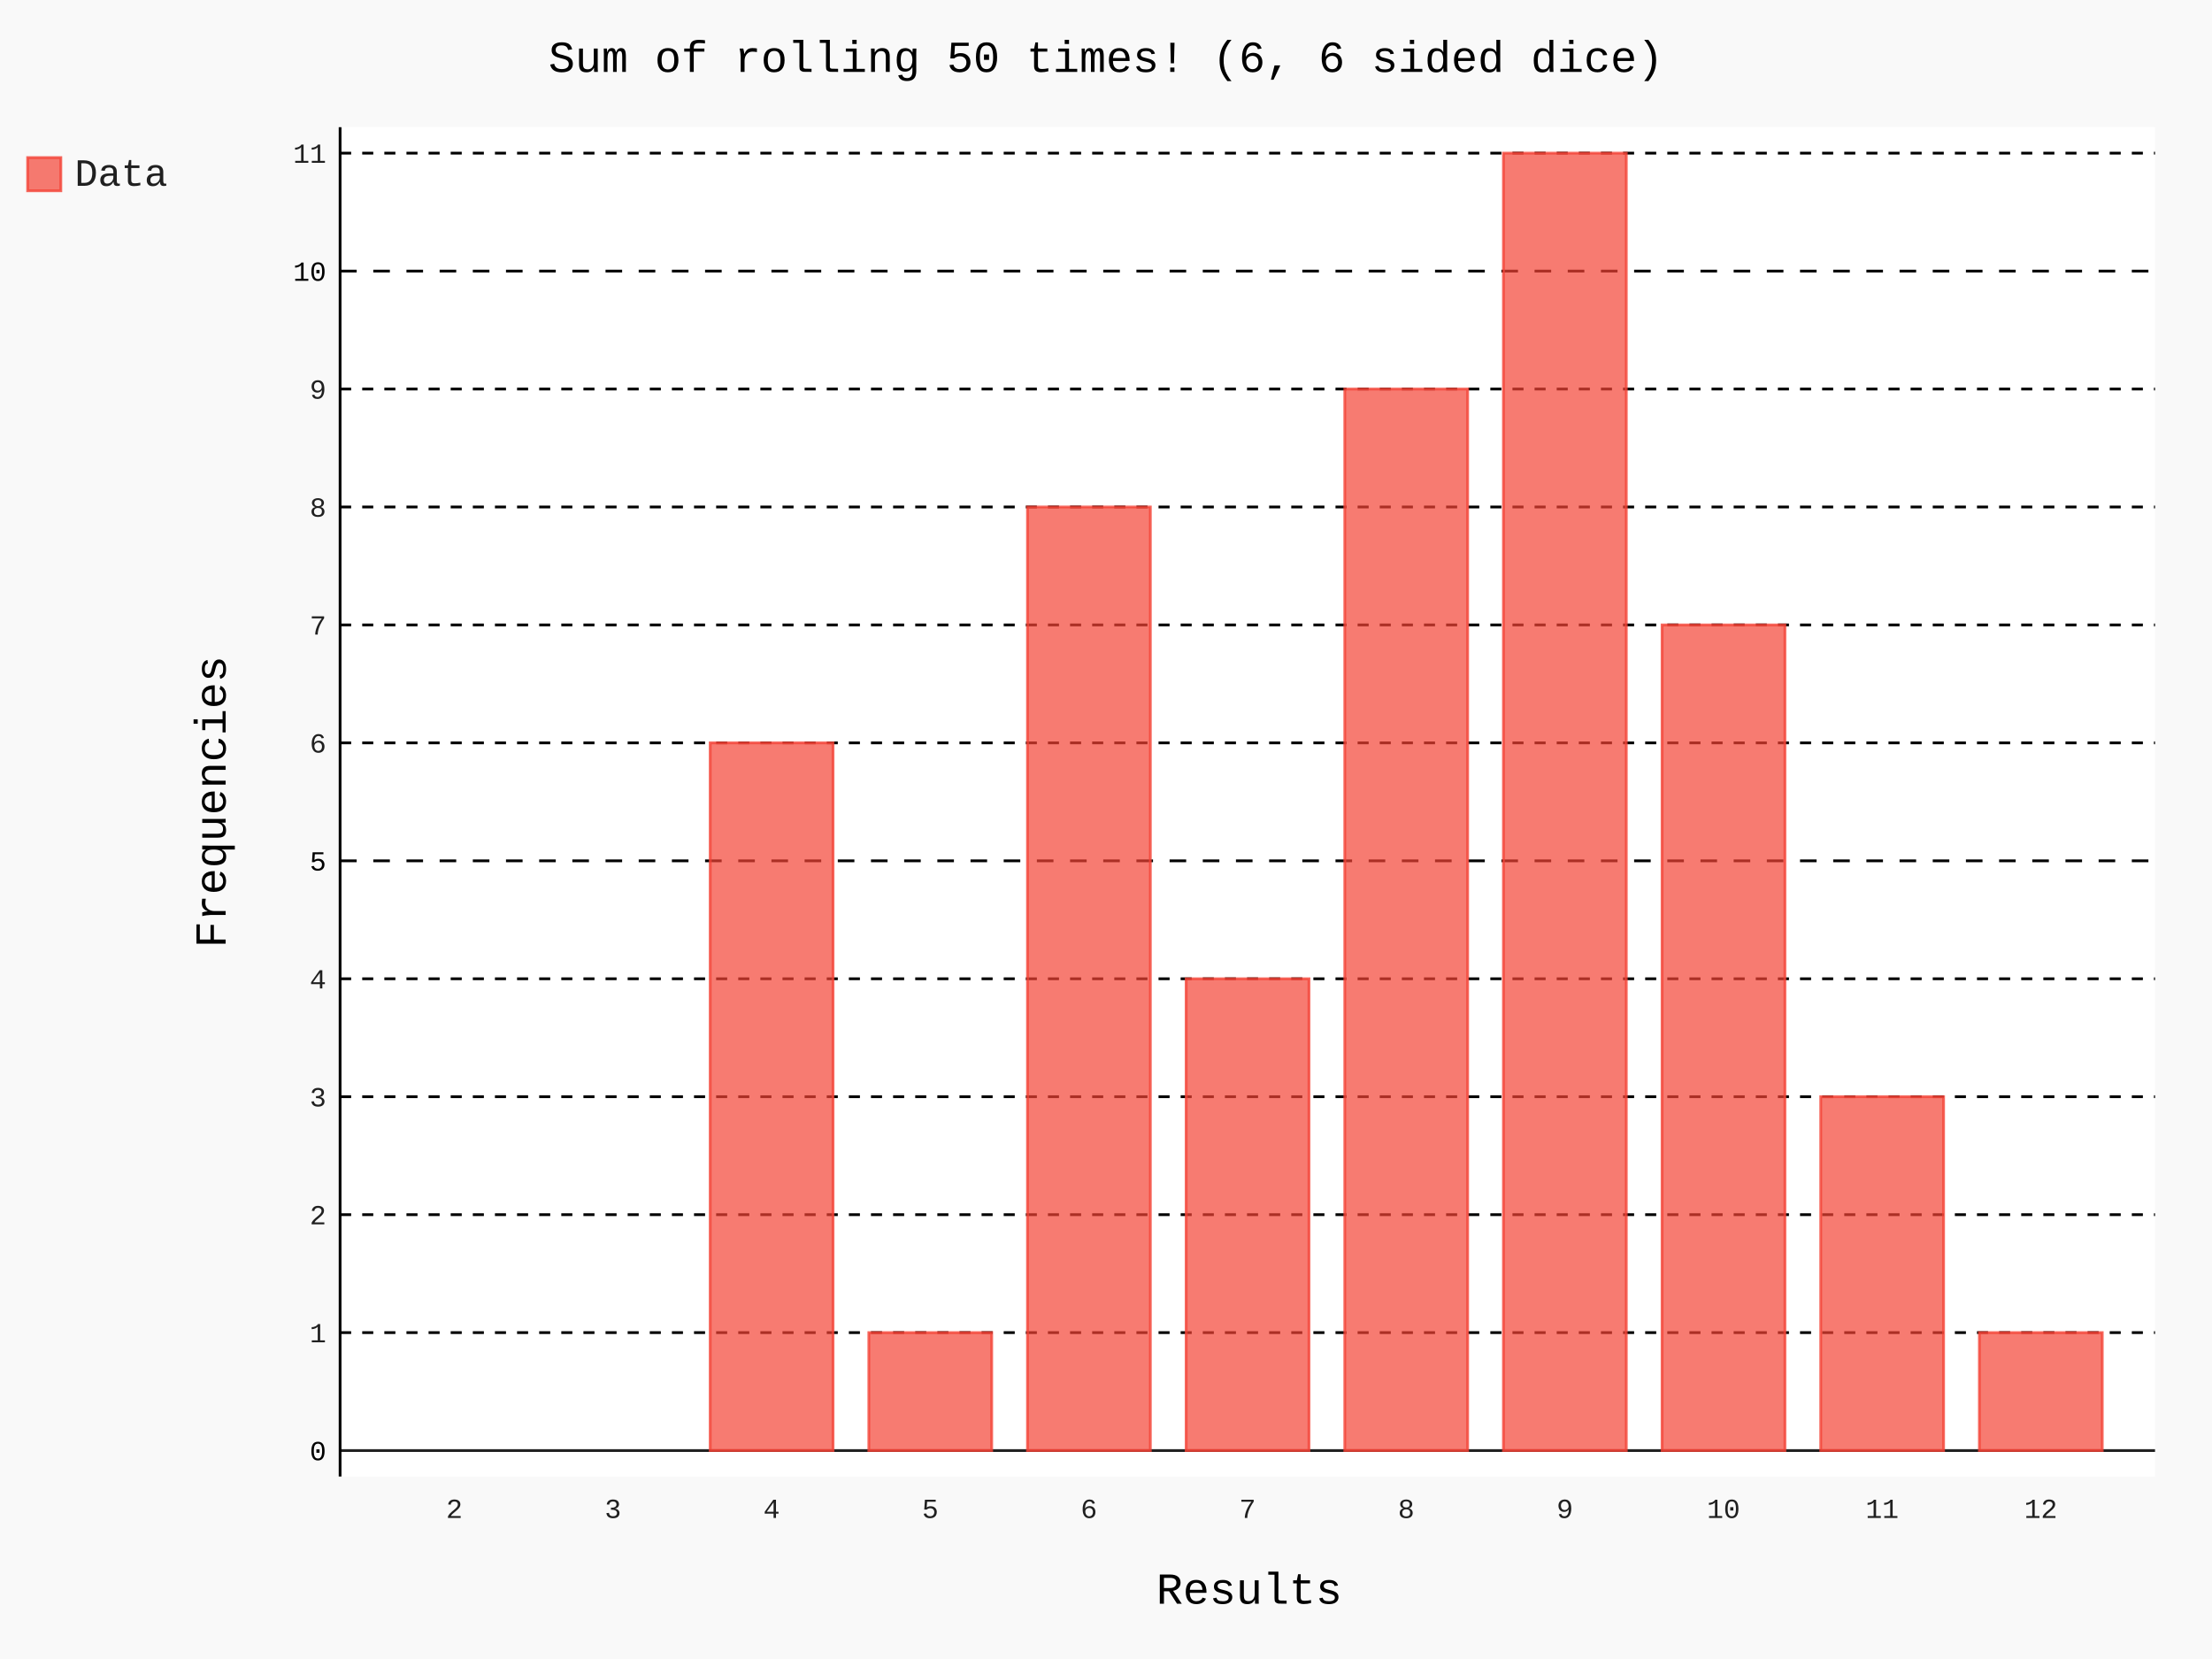
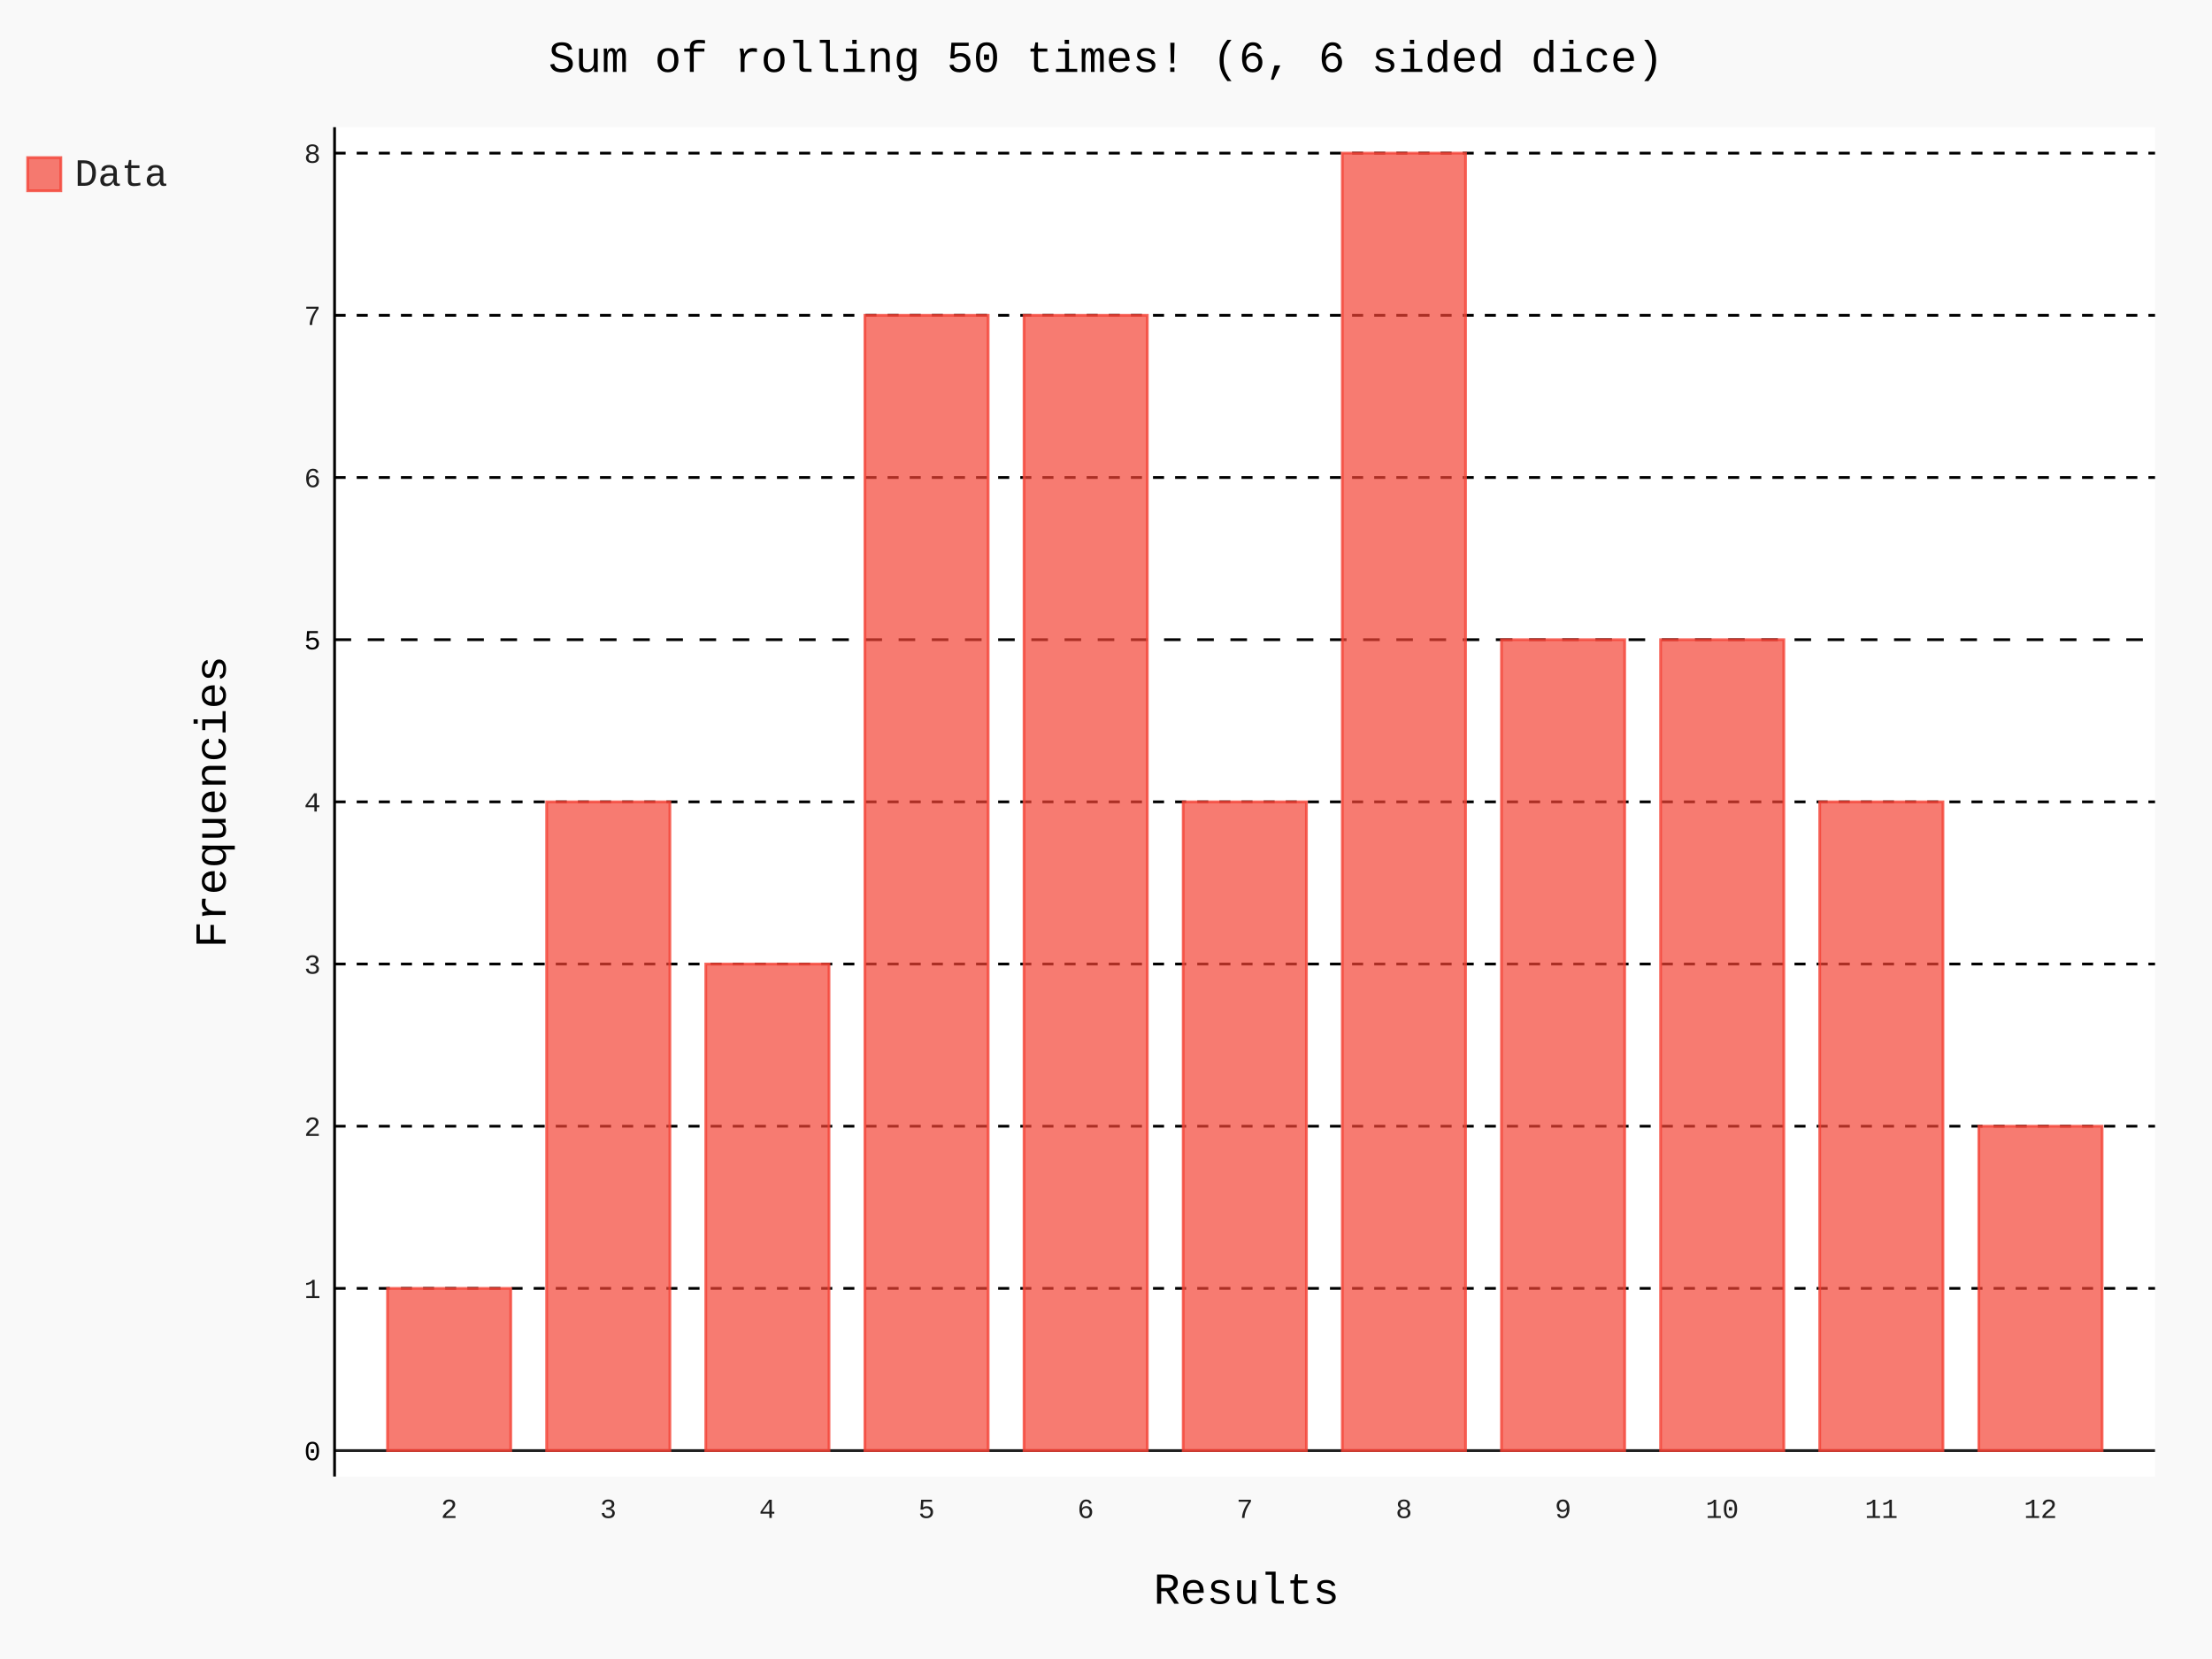
- <svg xmlns="http://www.w3.org/2000/svg" id="chart-280f1f87-3bf0-451a-bb20-af6d14fa2c18" class="pygal-chart" viewBox="0 0 800 600">
+ <svg xmlns="http://www.w3.org/2000/svg" id="chart-686b237c-37d8-4d96-adce-4eac784e2e4e" class="pygal-chart" viewBox="0 0 800 600">
  <defs>
-     <style type="text/css">#chart-280f1f87-3bf0-451a-bb20-af6d14fa2c18{-webkit-user-select:none;-webkit-font-smoothing:antialiased;font-family:Consolas,"Liberation Mono",Menlo,Courier,monospace}#chart-280f1f87-3bf0-451a-bb20-af6d14fa2c18 .title{font-family:Consolas,"Liberation Mono",Menlo,Courier,monospace;font-size:16px}#chart-280f1f87-3bf0-451a-bb20-af6d14fa2c18 .legends .legend text{font-family:Consolas,"Liberation Mono",Menlo,Courier,monospace;font-size:14px}#chart-280f1f87-3bf0-451a-bb20-af6d14fa2c18 .axis text{font-family:Consolas,"Liberation Mono",Menlo,Courier,monospace;font-size:10px}#chart-280f1f87-3bf0-451a-bb20-af6d14fa2c18 .axis text.major{font-family:Consolas,"Liberation Mono",Menlo,Courier,monospace;font-size:10px}#chart-280f1f87-3bf0-451a-bb20-af6d14fa2c18 .text-overlay text.value{font-family:Consolas,"Liberation Mono",Menlo,Courier,monospace;font-size:16px}#chart-280f1f87-3bf0-451a-bb20-af6d14fa2c18 .text-overlay text.label{font-family:Consolas,"Liberation Mono",Menlo,Courier,monospace;font-size:10px}#chart-280f1f87-3bf0-451a-bb20-af6d14fa2c18 .tooltip{font-family:Consolas,"Liberation Mono",Menlo,Courier,monospace;font-size:14px}#chart-280f1f87-3bf0-451a-bb20-af6d14fa2c18 text.no_data{font-family:Consolas,"Liberation Mono",Menlo,Courier,monospace;font-size:64px}
- #chart-280f1f87-3bf0-451a-bb20-af6d14fa2c18{background-color:rgba(249,249,249,1)}#chart-280f1f87-3bf0-451a-bb20-af6d14fa2c18 path,#chart-280f1f87-3bf0-451a-bb20-af6d14fa2c18 line,#chart-280f1f87-3bf0-451a-bb20-af6d14fa2c18 rect,#chart-280f1f87-3bf0-451a-bb20-af6d14fa2c18 circle{-webkit-transition:150ms;-moz-transition:150ms;transition:150ms}#chart-280f1f87-3bf0-451a-bb20-af6d14fa2c18 .graph &gt; .background{fill:rgba(249,249,249,1)}#chart-280f1f87-3bf0-451a-bb20-af6d14fa2c18 .plot &gt; .background{fill:rgba(255,255,255,1)}#chart-280f1f87-3bf0-451a-bb20-af6d14fa2c18 .graph{fill:rgba(0,0,0,.87)}#chart-280f1f87-3bf0-451a-bb20-af6d14fa2c18 text.no_data{fill:rgba(0,0,0,1)}#chart-280f1f87-3bf0-451a-bb20-af6d14fa2c18 .title{fill:rgba(0,0,0,1)}#chart-280f1f87-3bf0-451a-bb20-af6d14fa2c18 .legends .legend text{fill:rgba(0,0,0,.87)}#chart-280f1f87-3bf0-451a-bb20-af6d14fa2c18 .legends .legend:hover text{fill:rgba(0,0,0,1)}#chart-280f1f87-3bf0-451a-bb20-af6d14fa2c18 .axis .line{stroke:rgba(0,0,0,1)}#chart-280f1f87-3bf0-451a-bb20-af6d14fa2c18 .axis .guide.line{stroke:rgba(0,0,0,.54)}#chart-280f1f87-3bf0-451a-bb20-af6d14fa2c18 .axis .major.line{stroke:rgba(0,0,0,.87)}#chart-280f1f87-3bf0-451a-bb20-af6d14fa2c18 .axis text.major{fill:rgba(0,0,0,1)}#chart-280f1f87-3bf0-451a-bb20-af6d14fa2c18 .axis.y .guides:hover .guide.line,#chart-280f1f87-3bf0-451a-bb20-af6d14fa2c18 .line-graph .axis.x .guides:hover .guide.line,#chart-280f1f87-3bf0-451a-bb20-af6d14fa2c18 .stackedline-graph .axis.x .guides:hover .guide.line,#chart-280f1f87-3bf0-451a-bb20-af6d14fa2c18 .xy-graph .axis.x .guides:hover .guide.line{stroke:rgba(0,0,0,1)}#chart-280f1f87-3bf0-451a-bb20-af6d14fa2c18 .axis .guides:hover text{fill:rgba(0,0,0,1)}#chart-280f1f87-3bf0-451a-bb20-af6d14fa2c18 .reactive{fill-opacity:.7;stroke-opacity:.8;stroke-width:1}#chart-280f1f87-3bf0-451a-bb20-af6d14fa2c18 .ci{stroke:rgba(0,0,0,.87)}#chart-280f1f87-3bf0-451a-bb20-af6d14fa2c18 .reactive.active,#chart-280f1f87-3bf0-451a-bb20-af6d14fa2c18 .active .reactive{fill-opacity:.8;stroke-opacity:.9;stroke-width:4}#chart-280f1f87-3bf0-451a-bb20-af6d14fa2c18 .ci .reactive.active{stroke-width:1.5}#chart-280f1f87-3bf0-451a-bb20-af6d14fa2c18 .series text{fill:rgba(0,0,0,1)}#chart-280f1f87-3bf0-451a-bb20-af6d14fa2c18 .tooltip rect{fill:rgba(255,255,255,1);stroke:rgba(0,0,0,1);-webkit-transition:opacity 150ms;-moz-transition:opacity 150ms;transition:opacity 150ms}#chart-280f1f87-3bf0-451a-bb20-af6d14fa2c18 .tooltip .label{fill:rgba(0,0,0,.87)}#chart-280f1f87-3bf0-451a-bb20-af6d14fa2c18 .tooltip .label{fill:rgba(0,0,0,.87)}#chart-280f1f87-3bf0-451a-bb20-af6d14fa2c18 .tooltip .legend{font-size:.8em;fill:rgba(0,0,0,.54)}#chart-280f1f87-3bf0-451a-bb20-af6d14fa2c18 .tooltip .x_label{font-size:.6em;fill:rgba(0,0,0,1)}#chart-280f1f87-3bf0-451a-bb20-af6d14fa2c18 .tooltip .xlink{font-size:.5em;text-decoration:underline}#chart-280f1f87-3bf0-451a-bb20-af6d14fa2c18 .tooltip .value{font-size:1.5em}#chart-280f1f87-3bf0-451a-bb20-af6d14fa2c18 .bound{font-size:.5em}#chart-280f1f87-3bf0-451a-bb20-af6d14fa2c18 .max-value{font-size:.75em;fill:rgba(0,0,0,.54)}#chart-280f1f87-3bf0-451a-bb20-af6d14fa2c18 .map-element{fill:rgba(255,255,255,1);stroke:rgba(0,0,0,.54) !important}#chart-280f1f87-3bf0-451a-bb20-af6d14fa2c18 .map-element .reactive{fill-opacity:inherit;stroke-opacity:inherit}#chart-280f1f87-3bf0-451a-bb20-af6d14fa2c18 .color-0,#chart-280f1f87-3bf0-451a-bb20-af6d14fa2c18 .color-0 a:visited{stroke:#F44336;fill:#F44336}#chart-280f1f87-3bf0-451a-bb20-af6d14fa2c18 .text-overlay .color-0 text{fill:black}
- #chart-280f1f87-3bf0-451a-bb20-af6d14fa2c18 text.no_data{text-anchor:middle}#chart-280f1f87-3bf0-451a-bb20-af6d14fa2c18 .guide.line{fill:none}#chart-280f1f87-3bf0-451a-bb20-af6d14fa2c18 .centered{text-anchor:middle}#chart-280f1f87-3bf0-451a-bb20-af6d14fa2c18 .title{text-anchor:middle}#chart-280f1f87-3bf0-451a-bb20-af6d14fa2c18 .legends .legend text{fill-opacity:1}#chart-280f1f87-3bf0-451a-bb20-af6d14fa2c18 .axis.x text{text-anchor:middle}#chart-280f1f87-3bf0-451a-bb20-af6d14fa2c18 .axis.x:not(.web) text[transform]{text-anchor:start}#chart-280f1f87-3bf0-451a-bb20-af6d14fa2c18 .axis.x:not(.web) text[transform].backwards{text-anchor:end}#chart-280f1f87-3bf0-451a-bb20-af6d14fa2c18 .axis.y text{text-anchor:end}#chart-280f1f87-3bf0-451a-bb20-af6d14fa2c18 .axis.y text[transform].backwards{text-anchor:start}#chart-280f1f87-3bf0-451a-bb20-af6d14fa2c18 .axis.y2 text{text-anchor:start}#chart-280f1f87-3bf0-451a-bb20-af6d14fa2c18 .axis.y2 text[transform].backwards{text-anchor:end}#chart-280f1f87-3bf0-451a-bb20-af6d14fa2c18 .axis .guide.line{stroke-dasharray:4,4;stroke:black}#chart-280f1f87-3bf0-451a-bb20-af6d14fa2c18 .axis .major.guide.line{stroke-dasharray:6,6;stroke:black}#chart-280f1f87-3bf0-451a-bb20-af6d14fa2c18 .horizontal .axis.y .guide.line,#chart-280f1f87-3bf0-451a-bb20-af6d14fa2c18 .horizontal .axis.y2 .guide.line,#chart-280f1f87-3bf0-451a-bb20-af6d14fa2c18 .vertical .axis.x .guide.line{opacity:0}#chart-280f1f87-3bf0-451a-bb20-af6d14fa2c18 .horizontal .axis.always_show .guide.line,#chart-280f1f87-3bf0-451a-bb20-af6d14fa2c18 .vertical .axis.always_show .guide.line{opacity:1 !important}#chart-280f1f87-3bf0-451a-bb20-af6d14fa2c18 .axis.y .guides:hover .guide.line,#chart-280f1f87-3bf0-451a-bb20-af6d14fa2c18 .axis.y2 .guides:hover .guide.line,#chart-280f1f87-3bf0-451a-bb20-af6d14fa2c18 .axis.x .guides:hover .guide.line{opacity:1}#chart-280f1f87-3bf0-451a-bb20-af6d14fa2c18 .axis .guides:hover text{opacity:1}#chart-280f1f87-3bf0-451a-bb20-af6d14fa2c18 .nofill{fill:none}#chart-280f1f87-3bf0-451a-bb20-af6d14fa2c18 .subtle-fill{fill-opacity:.2}#chart-280f1f87-3bf0-451a-bb20-af6d14fa2c18 .dot{stroke-width:1px;fill-opacity:1;stroke-opacity:1}#chart-280f1f87-3bf0-451a-bb20-af6d14fa2c18 .dot.active{stroke-width:5px}#chart-280f1f87-3bf0-451a-bb20-af6d14fa2c18 .dot.negative{fill:transparent}#chart-280f1f87-3bf0-451a-bb20-af6d14fa2c18 text,#chart-280f1f87-3bf0-451a-bb20-af6d14fa2c18 tspan{stroke:none !important}#chart-280f1f87-3bf0-451a-bb20-af6d14fa2c18 .series text.active{opacity:1}#chart-280f1f87-3bf0-451a-bb20-af6d14fa2c18 .tooltip rect{fill-opacity:.95;stroke-width:.5}#chart-280f1f87-3bf0-451a-bb20-af6d14fa2c18 .tooltip text{fill-opacity:1}#chart-280f1f87-3bf0-451a-bb20-af6d14fa2c18 .showable{visibility:hidden}#chart-280f1f87-3bf0-451a-bb20-af6d14fa2c18 .showable.shown{visibility:visible}#chart-280f1f87-3bf0-451a-bb20-af6d14fa2c18 .gauge-background{fill:rgba(229,229,229,1);stroke:none}#chart-280f1f87-3bf0-451a-bb20-af6d14fa2c18 .bg-lines{stroke:rgba(249,249,249,1);stroke-width:2px}</style>
+     <style type="text/css">#chart-686b237c-37d8-4d96-adce-4eac784e2e4e{-webkit-user-select:none;-webkit-font-smoothing:antialiased;font-family:Consolas,"Liberation Mono",Menlo,Courier,monospace}#chart-686b237c-37d8-4d96-adce-4eac784e2e4e .title{font-family:Consolas,"Liberation Mono",Menlo,Courier,monospace;font-size:16px}#chart-686b237c-37d8-4d96-adce-4eac784e2e4e .legends .legend text{font-family:Consolas,"Liberation Mono",Menlo,Courier,monospace;font-size:14px}#chart-686b237c-37d8-4d96-adce-4eac784e2e4e .axis text{font-family:Consolas,"Liberation Mono",Menlo,Courier,monospace;font-size:10px}#chart-686b237c-37d8-4d96-adce-4eac784e2e4e .axis text.major{font-family:Consolas,"Liberation Mono",Menlo,Courier,monospace;font-size:10px}#chart-686b237c-37d8-4d96-adce-4eac784e2e4e .text-overlay text.value{font-family:Consolas,"Liberation Mono",Menlo,Courier,monospace;font-size:16px}#chart-686b237c-37d8-4d96-adce-4eac784e2e4e .text-overlay text.label{font-family:Consolas,"Liberation Mono",Menlo,Courier,monospace;font-size:10px}#chart-686b237c-37d8-4d96-adce-4eac784e2e4e .tooltip{font-family:Consolas,"Liberation Mono",Menlo,Courier,monospace;font-size:14px}#chart-686b237c-37d8-4d96-adce-4eac784e2e4e text.no_data{font-family:Consolas,"Liberation Mono",Menlo,Courier,monospace;font-size:64px}
+ #chart-686b237c-37d8-4d96-adce-4eac784e2e4e{background-color:rgba(249,249,249,1)}#chart-686b237c-37d8-4d96-adce-4eac784e2e4e path,#chart-686b237c-37d8-4d96-adce-4eac784e2e4e line,#chart-686b237c-37d8-4d96-adce-4eac784e2e4e rect,#chart-686b237c-37d8-4d96-adce-4eac784e2e4e circle{-webkit-transition:150ms;-moz-transition:150ms;transition:150ms}#chart-686b237c-37d8-4d96-adce-4eac784e2e4e .graph &gt; .background{fill:rgba(249,249,249,1)}#chart-686b237c-37d8-4d96-adce-4eac784e2e4e .plot &gt; .background{fill:rgba(255,255,255,1)}#chart-686b237c-37d8-4d96-adce-4eac784e2e4e .graph{fill:rgba(0,0,0,.87)}#chart-686b237c-37d8-4d96-adce-4eac784e2e4e text.no_data{fill:rgba(0,0,0,1)}#chart-686b237c-37d8-4d96-adce-4eac784e2e4e .title{fill:rgba(0,0,0,1)}#chart-686b237c-37d8-4d96-adce-4eac784e2e4e .legends .legend text{fill:rgba(0,0,0,.87)}#chart-686b237c-37d8-4d96-adce-4eac784e2e4e .legends .legend:hover text{fill:rgba(0,0,0,1)}#chart-686b237c-37d8-4d96-adce-4eac784e2e4e .axis .line{stroke:rgba(0,0,0,1)}#chart-686b237c-37d8-4d96-adce-4eac784e2e4e .axis .guide.line{stroke:rgba(0,0,0,.54)}#chart-686b237c-37d8-4d96-adce-4eac784e2e4e .axis .major.line{stroke:rgba(0,0,0,.87)}#chart-686b237c-37d8-4d96-adce-4eac784e2e4e .axis text.major{fill:rgba(0,0,0,1)}#chart-686b237c-37d8-4d96-adce-4eac784e2e4e .axis.y .guides:hover .guide.line,#chart-686b237c-37d8-4d96-adce-4eac784e2e4e .line-graph .axis.x .guides:hover .guide.line,#chart-686b237c-37d8-4d96-adce-4eac784e2e4e .stackedline-graph .axis.x .guides:hover .guide.line,#chart-686b237c-37d8-4d96-adce-4eac784e2e4e .xy-graph .axis.x .guides:hover .guide.line{stroke:rgba(0,0,0,1)}#chart-686b237c-37d8-4d96-adce-4eac784e2e4e .axis .guides:hover text{fill:rgba(0,0,0,1)}#chart-686b237c-37d8-4d96-adce-4eac784e2e4e .reactive{fill-opacity:.7;stroke-opacity:.8;stroke-width:1}#chart-686b237c-37d8-4d96-adce-4eac784e2e4e .ci{stroke:rgba(0,0,0,.87)}#chart-686b237c-37d8-4d96-adce-4eac784e2e4e .reactive.active,#chart-686b237c-37d8-4d96-adce-4eac784e2e4e .active .reactive{fill-opacity:.8;stroke-opacity:.9;stroke-width:4}#chart-686b237c-37d8-4d96-adce-4eac784e2e4e .ci .reactive.active{stroke-width:1.5}#chart-686b237c-37d8-4d96-adce-4eac784e2e4e .series text{fill:rgba(0,0,0,1)}#chart-686b237c-37d8-4d96-adce-4eac784e2e4e .tooltip rect{fill:rgba(255,255,255,1);stroke:rgba(0,0,0,1);-webkit-transition:opacity 150ms;-moz-transition:opacity 150ms;transition:opacity 150ms}#chart-686b237c-37d8-4d96-adce-4eac784e2e4e .tooltip .label{fill:rgba(0,0,0,.87)}#chart-686b237c-37d8-4d96-adce-4eac784e2e4e .tooltip .label{fill:rgba(0,0,0,.87)}#chart-686b237c-37d8-4d96-adce-4eac784e2e4e .tooltip .legend{font-size:.8em;fill:rgba(0,0,0,.54)}#chart-686b237c-37d8-4d96-adce-4eac784e2e4e .tooltip .x_label{font-size:.6em;fill:rgba(0,0,0,1)}#chart-686b237c-37d8-4d96-adce-4eac784e2e4e .tooltip .xlink{font-size:.5em;text-decoration:underline}#chart-686b237c-37d8-4d96-adce-4eac784e2e4e .tooltip .value{font-size:1.5em}#chart-686b237c-37d8-4d96-adce-4eac784e2e4e .bound{font-size:.5em}#chart-686b237c-37d8-4d96-adce-4eac784e2e4e .max-value{font-size:.75em;fill:rgba(0,0,0,.54)}#chart-686b237c-37d8-4d96-adce-4eac784e2e4e .map-element{fill:rgba(255,255,255,1);stroke:rgba(0,0,0,.54) !important}#chart-686b237c-37d8-4d96-adce-4eac784e2e4e .map-element .reactive{fill-opacity:inherit;stroke-opacity:inherit}#chart-686b237c-37d8-4d96-adce-4eac784e2e4e .color-0,#chart-686b237c-37d8-4d96-adce-4eac784e2e4e .color-0 a:visited{stroke:#F44336;fill:#F44336}#chart-686b237c-37d8-4d96-adce-4eac784e2e4e .text-overlay .color-0 text{fill:black}
+ #chart-686b237c-37d8-4d96-adce-4eac784e2e4e text.no_data{text-anchor:middle}#chart-686b237c-37d8-4d96-adce-4eac784e2e4e .guide.line{fill:none}#chart-686b237c-37d8-4d96-adce-4eac784e2e4e .centered{text-anchor:middle}#chart-686b237c-37d8-4d96-adce-4eac784e2e4e .title{text-anchor:middle}#chart-686b237c-37d8-4d96-adce-4eac784e2e4e .legends .legend text{fill-opacity:1}#chart-686b237c-37d8-4d96-adce-4eac784e2e4e .axis.x text{text-anchor:middle}#chart-686b237c-37d8-4d96-adce-4eac784e2e4e .axis.x:not(.web) text[transform]{text-anchor:start}#chart-686b237c-37d8-4d96-adce-4eac784e2e4e .axis.x:not(.web) text[transform].backwards{text-anchor:end}#chart-686b237c-37d8-4d96-adce-4eac784e2e4e .axis.y text{text-anchor:end}#chart-686b237c-37d8-4d96-adce-4eac784e2e4e .axis.y text[transform].backwards{text-anchor:start}#chart-686b237c-37d8-4d96-adce-4eac784e2e4e .axis.y2 text{text-anchor:start}#chart-686b237c-37d8-4d96-adce-4eac784e2e4e .axis.y2 text[transform].backwards{text-anchor:end}#chart-686b237c-37d8-4d96-adce-4eac784e2e4e .axis .guide.line{stroke-dasharray:4,4;stroke:black}#chart-686b237c-37d8-4d96-adce-4eac784e2e4e .axis .major.guide.line{stroke-dasharray:6,6;stroke:black}#chart-686b237c-37d8-4d96-adce-4eac784e2e4e .horizontal .axis.y .guide.line,#chart-686b237c-37d8-4d96-adce-4eac784e2e4e .horizontal .axis.y2 .guide.line,#chart-686b237c-37d8-4d96-adce-4eac784e2e4e .vertical .axis.x .guide.line{opacity:0}#chart-686b237c-37d8-4d96-adce-4eac784e2e4e .horizontal .axis.always_show .guide.line,#chart-686b237c-37d8-4d96-adce-4eac784e2e4e .vertical .axis.always_show .guide.line{opacity:1 !important}#chart-686b237c-37d8-4d96-adce-4eac784e2e4e .axis.y .guides:hover .guide.line,#chart-686b237c-37d8-4d96-adce-4eac784e2e4e .axis.y2 .guides:hover .guide.line,#chart-686b237c-37d8-4d96-adce-4eac784e2e4e .axis.x .guides:hover .guide.line{opacity:1}#chart-686b237c-37d8-4d96-adce-4eac784e2e4e .axis .guides:hover text{opacity:1}#chart-686b237c-37d8-4d96-adce-4eac784e2e4e .nofill{fill:none}#chart-686b237c-37d8-4d96-adce-4eac784e2e4e .subtle-fill{fill-opacity:.2}#chart-686b237c-37d8-4d96-adce-4eac784e2e4e .dot{stroke-width:1px;fill-opacity:1;stroke-opacity:1}#chart-686b237c-37d8-4d96-adce-4eac784e2e4e .dot.active{stroke-width:5px}#chart-686b237c-37d8-4d96-adce-4eac784e2e4e .dot.negative{fill:transparent}#chart-686b237c-37d8-4d96-adce-4eac784e2e4e text,#chart-686b237c-37d8-4d96-adce-4eac784e2e4e tspan{stroke:none !important}#chart-686b237c-37d8-4d96-adce-4eac784e2e4e .series text.active{opacity:1}#chart-686b237c-37d8-4d96-adce-4eac784e2e4e .tooltip rect{fill-opacity:.95;stroke-width:.5}#chart-686b237c-37d8-4d96-adce-4eac784e2e4e .tooltip text{fill-opacity:1}#chart-686b237c-37d8-4d96-adce-4eac784e2e4e .showable{visibility:hidden}#chart-686b237c-37d8-4d96-adce-4eac784e2e4e .showable.shown{visibility:visible}#chart-686b237c-37d8-4d96-adce-4eac784e2e4e .gauge-background{fill:rgba(229,229,229,1);stroke:none}#chart-686b237c-37d8-4d96-adce-4eac784e2e4e .bg-lines{stroke:rgba(249,249,249,1);stroke-width:2px}</style>
  </defs>
  <g class="graph bar-graph vertical">
    <rect x="0" y="0" width="800" height="600" class="background" />
-     <g transform="translate(123, 46)" class="plot">
-       <rect x="0" y="0" width="656.4" height="488" class="background" />
+     <g transform="translate(121, 46)" class="plot">
+       <rect x="0" y="0" width="658.4" height="488" class="background" />
      <g class="axis y always_show">
        <g class="guides">
-           <path d="M0 478.615 h656.4" class="axis major line" />
+           <path d="M0 478.615 h658.4" class="axis major line" />
          <text x="-5" y="482.115" class="major">0</text>
        </g>
        <g class="guides">
-           <path d="M0 435.958 h656.4" class="guide line" />
-           <text x="-5" y="439.458" class="">1</text>
+           <path d="M0 419.962 h658.4" class="guide line" />
+           <text x="-5" y="423.462" class="">1</text>
        </g>
        <g class="guides">
-           <path d="M0 393.301 h656.4" class="guide line" />
-           <text x="-5" y="396.801" class="">2</text>
+           <path d="M0 361.308 h658.4" class="guide line" />
+           <text x="-5" y="364.808" class="">2</text>
        </g>
        <g class="guides">
-           <path d="M0 350.643 h656.4" class="guide line" />
-           <text x="-5" y="354.143" class="">3</text>
+           <path d="M0 302.654 h658.4" class="guide line" />
+           <text x="-5" y="306.154" class="">3</text>
        </g>
        <g class="guides">
-           <path d="M0 307.986 h656.4" class="guide line" />
-           <text x="-5" y="311.486" class="">4</text>
+           <path d="M0 244 h658.4" class="guide line" />
+           <text x="-5" y="247.5" class="">4</text>
        </g>
        <g class="guides">
-           <path d="M0 265.329 h656.4" class="major guide line" />
-           <text x="-5" y="268.829" class="major">5</text>
+           <path d="M0 185.346 h658.4" class="major guide line" />
+           <text x="-5" y="188.846" class="major">5</text>
        </g>
        <g class="guides">
-           <path d="M0 222.671 h656.4" class="guide line" />
-           <text x="-5" y="226.171" class="">6</text>
+           <path d="M0 126.692 h658.4" class="guide line" />
+           <text x="-5" y="130.192" class="">6</text>
        </g>
        <g class="guides">
-           <path d="M0 180.014 h656.4" class="guide line" />
-           <text x="-5" y="183.514" class="">7</text>
+           <path d="M0 68.038 h658.4" class="guide line" />
+           <text x="-5" y="71.538" class="">7</text>
        </g>
        <g class="guides">
-           <path d="M0 137.357 h656.4" class="guide line" />
-           <text x="-5" y="140.857" class="">8</text>
-         </g>
-         <g class="guides">
-           <path d="M0 94.699 h656.4" class="guide line" />
-           <text x="-5" y="98.199" class="">9</text>
-         </g>
-         <g class="guides">
-           <path d="M0 52.042 h656.4" class="major guide line" />
-           <text x="-5" y="55.542" class="major">10</text>
-         </g>
-         <g class="guides">
-           <path d="M0 9.385 h656.4" class="guide line" />
-           <text x="-5" y="12.885" class="">11</text>
+           <path d="M0 9.385 h658.4" class="guide line" />
+           <text x="-5" y="12.885" class="">8</text>
        </g>
      </g>
      <g class="axis x">
        <path d="M0 0 v488" class="line" />
        <g class="guides">
-           <path d="M41.312 0 v488" class="guide line" />
-           <text x="41.312" y="503.0" class="">2</text>
+           <path d="M41.438 0 v488" class="guide line" />
+           <text x="41.438" y="503.0" class="">2</text>
        </g>
        <g class="guides">
-           <path d="M98.69 0 v488" class="guide line" />
-           <text x="98.69" y="503.0" class="">3</text>
+           <path d="M98.99 0 v488" class="guide line" />
+           <text x="98.99" y="503.0" class="">3</text>
        </g>
        <g class="guides">
-           <path d="M156.067 0 v488" class="guide line" />
-           <text x="156.067" y="503.0" class="">4</text>
+           <path d="M156.543 0 v488" class="guide line" />
+           <text x="156.543" y="503.0" class="">4</text>
        </g>
        <g class="guides">
-           <path d="M213.445 0 v488" class="guide line" />
-           <text x="213.445" y="503.0" class="">5</text>
+           <path d="M214.095 0 v488" class="guide line" />
+           <text x="214.095" y="503.0" class="">5</text>
        </g>
        <g class="guides">
-           <path d="M270.822 0 v488" class="guide line" />
-           <text x="270.822" y="503.0" class="">6</text>
+           <path d="M271.648 0 v488" class="guide line" />
+           <text x="271.648" y="503.0" class="">6</text>
        </g>
        <g class="guides">
-           <path d="M328.2 0 v488" class="guide line" />
-           <text x="328.2" y="503.0" class="">7</text>
+           <path d="M329.2 0 v488" class="guide line" />
+           <text x="329.2" y="503.0" class="">7</text>
        </g>
        <g class="guides">
-           <path d="M385.578 0 v488" class="guide line" />
-           <text x="385.578" y="503.0" class="">8</text>
+           <path d="M386.752 0 v488" class="guide line" />
+           <text x="386.752" y="503.0" class="">8</text>
        </g>
        <g class="guides">
-           <path d="M442.955 0 v488" class="guide line" />
-           <text x="442.955" y="503.0" class="">9</text>
+           <path d="M444.305 0 v488" class="guide line" />
+           <text x="444.305" y="503.0" class="">9</text>
        </g>
        <g class="guides">
-           <path d="M500.333 0 v488" class="guide line" />
-           <text x="500.333" y="503.0" class="">10</text>
+           <path d="M501.857 0 v488" class="guide line" />
+           <text x="501.857" y="503.0" class="">10</text>
        </g>
        <g class="guides">
-           <path d="M557.71 0 v488" class="guide line" />
-           <text x="557.71" y="503.0" class="">11</text>
+           <path d="M559.41 0 v488" class="guide line" />
+           <text x="559.41" y="503.0" class="">11</text>
        </g>
        <g class="guides">
-           <path d="M615.088 0 v488" class="guide line" />
-           <text x="615.088" y="503.0" class="">12</text>
+           <path d="M616.962 0 v488" class="guide line" />
+           <text x="616.962" y="503.0" class="">12</text>
        </g>
      </g>
      <g class="series serie-0 color-0">
        <g class="bars">
          <g class="bar">
-             <rect x="19.095" y="478.615" rx="0" ry="0" width="44.433" height="0.0" class="rect reactive tooltip-trigger" />
+             <rect x="19.153" y="419.962" rx="0" ry="0" width="44.569" height="58.654" class="rect reactive tooltip-trigger" />
          </g>
          <g class="bar">
-             <rect x="76.473" y="478.615" rx="0" ry="0" width="44.433" height="0.0" class="rect reactive tooltip-trigger" />
+             <rect x="76.706" y="244.0" rx="0" ry="0" width="44.569" height="234.615" class="rect reactive tooltip-trigger" />
          </g>
          <g class="bar">
-             <rect x="133.851" y="222.671" rx="0" ry="0" width="44.433" height="255.944" class="rect reactive tooltip-trigger" />
+             <rect x="134.258" y="302.654" rx="0" ry="0" width="44.569" height="175.962" class="rect reactive tooltip-trigger" />
          </g>
          <g class="bar">
-             <rect x="191.228" y="435.958" rx="0" ry="0" width="44.433" height="42.657" class="rect reactive tooltip-trigger" />
+             <rect x="191.811" y="68.038" rx="0" ry="0" width="44.569" height="410.577" class="rect reactive tooltip-trigger" />
          </g>
          <g class="bar">
-             <rect x="248.606" y="137.357" rx="0" ry="0" width="44.433" height="341.259" class="rect reactive tooltip-trigger" />
+             <rect x="249.363" y="68.038" rx="0" ry="0" width="44.569" height="410.577" class="rect reactive tooltip-trigger" />
          </g>
          <g class="bar">
-             <rect x="305.983" y="307.986" rx="0" ry="0" width="44.433" height="170.629" class="rect reactive tooltip-trigger" />
+             <rect x="306.916" y="244.0" rx="0" ry="0" width="44.569" height="234.615" class="rect reactive tooltip-trigger" />
          </g>
          <g class="bar">
-             <rect x="363.361" y="94.699" rx="0" ry="0" width="44.433" height="383.916" class="rect reactive tooltip-trigger" />
+             <rect x="364.468" y="9.385" rx="0" ry="0" width="44.569" height="469.231" class="rect reactive tooltip-trigger" />
          </g>
          <g class="bar">
-             <rect x="420.739" y="9.385" rx="0" ry="0" width="44.433" height="469.231" class="rect reactive tooltip-trigger" />
+             <rect x="422.021" y="185.346" rx="0" ry="0" width="44.569" height="293.269" class="rect reactive tooltip-trigger" />
          </g>
          <g class="bar">
-             <rect x="478.116" y="180.014" rx="0" ry="0" width="44.433" height="298.601" class="rect reactive tooltip-trigger" />
+             <rect x="479.573" y="185.346" rx="0" ry="0" width="44.569" height="293.269" class="rect reactive tooltip-trigger" />
          </g>
          <g class="bar">
-             <rect x="535.494" y="350.643" rx="0" ry="0" width="44.433" height="127.972" class="rect reactive tooltip-trigger" />
+             <rect x="537.125" y="244.0" rx="0" ry="0" width="44.569" height="234.615" class="rect reactive tooltip-trigger" />
          </g>
          <g class="bar">
-             <rect x="592.871" y="435.958" rx="0" ry="0" width="44.433" height="42.657" class="rect reactive tooltip-trigger" />
+             <rect x="594.678" y="361.308" rx="0" ry="0" width="44.569" height="117.308" class="rect reactive tooltip-trigger" />
          </g>
        </g>
      </g>
    </g>
    <g class="titles">
      <text x="400.0" y="26" class="title plot_title">Sum of rolling 50 times! (6, 6 sided dice)</text>
-       <text x="451.8" y="580" class="title">Results</text>
+       <text x="450.8" y="580" class="title">Results</text>
      <text x="55.6" y="316.0" class="title" transform="rotate(-90 55.6 290)">Frequencies</text>
    </g>
-     <g transform="translate(123, 46)" class="plot overlay">
+     <g transform="translate(121, 46)" class="plot overlay">
      <g class="series serie-0 color-0" />
    </g>
-     <g transform="translate(123, 46)" class="plot text-overlay">
+     <g transform="translate(121, 46)" class="plot text-overlay">
      <g class="series serie-0 color-0" />
    </g>
-     <g transform="translate(123, 46)" class="plot tooltip-overlay">
+     <g transform="translate(121, 46)" class="plot tooltip-overlay">
      <g transform="translate(0 0)" style="opacity: 0" class="tooltip">
        <rect rx="0" ry="0" width="0" height="0" class="tooltip-box" />
        <g class="text" />
      </g>
    </g>
    <g transform="translate(10, 56)" class="legends">
      <g id="activate-serie-0" class="legend reactive activate-serie">
        <rect x="0.0" y="1.0" width="12" height="12" class="color-0 reactive" />
        <text x="17.0" y="11.2">Data</text>
      </g>
    </g>
    <g transform="translate(790, 56)" class="legends" />
  </g>
</svg>
